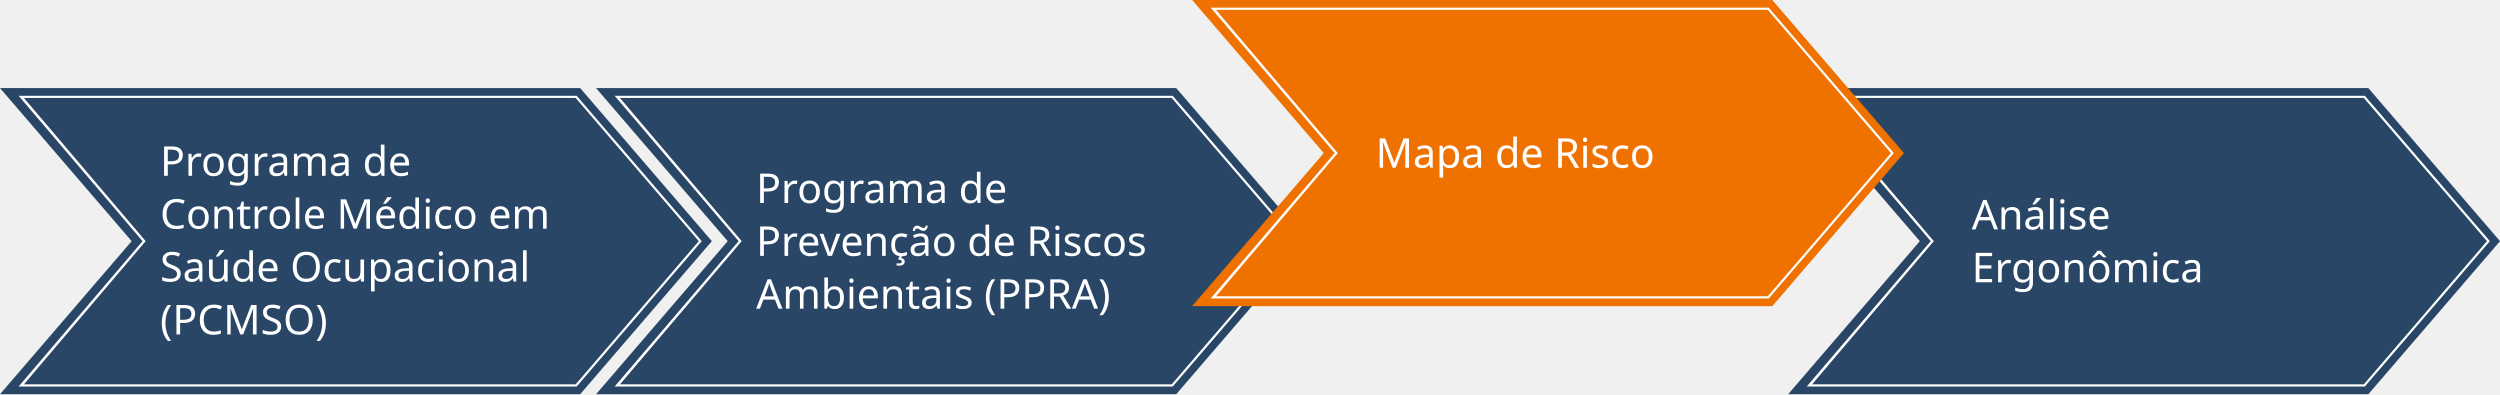
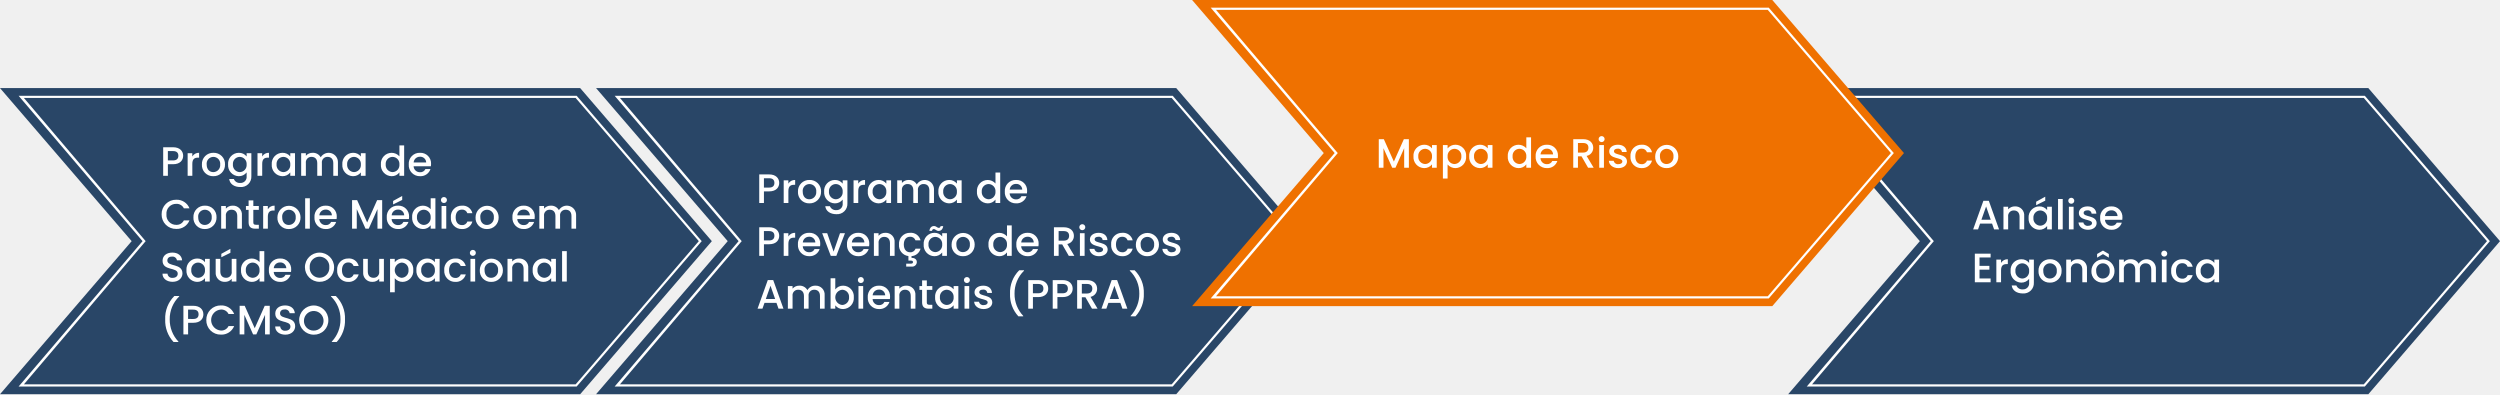
<svg xmlns="http://www.w3.org/2000/svg" width="851.435" height="134.261" viewBox="0 0 851.435 134.261">
  <g id="Grupo_1770" data-name="Grupo 1770" transform="translate(-129.282 -240.369)">
    <g id="Grupo_1649" data-name="Grupo 1649" transform="translate(203.808 18.25)">
      <g id="Grupo_1647" data-name="Grupo 1647">
        <path id="Caminho_21149" data-name="Caminho 21149" d="M197.592,104.261H0L44.843,52.131,0,0H197.592l44.843,52.131Z" transform="translate(128.475 252.119)" fill="#294667" />
        <path id="Caminho_21150" data-name="Caminho 21150" d="M198.531,102.529H8.471L50.689,53.015,8.471,3.5H198.533l42.593,49.515ZM10.28,101.782H198.188l41.95-48.767L198.188,4.247H10.28L51.748,53.015Z" transform="translate(126.334 251.235)" fill="#fff" />
      </g>
-       <text id="Programa_de_Prevenção_de_Riscos_Ambientais_PPRA_" data-name="Programa de Prevenção de Riscos Ambientais (PPRA)" transform="translate(183 276.25)" fill="#fff" font-size="14" font-family="Poppins-Medium, Poppins" font-weight="500">
-         <tspan x="0" y="15">Programa de </tspan>
-         <tspan x="0" y="33">Prevenção de Riscos </tspan>
-         <tspan x="0" y="51">Ambientais (PPRA)</tspan>
-       </text>
+       <path id="Caminho_31882" data-name="Caminho 31882" d="M2.646,9.75V6.572H4.41c1.246,0,1.806.588,1.806,1.6,0,.98-.56,1.582-1.806,1.582ZM7.854,8.168c0-1.582-1.134-2.9-3.444-2.9H1.05V15h1.6V11.052H4.41C6.944,11.052,7.854,9.554,7.854,8.168Zm3.122,2.772c0-1.638.728-2.128,1.9-2.128h.406V7.16a2.513,2.513,0,0,0-2.31,1.246V7.286H9.38V15h1.6Zm11.13.2A3.8,3.8,0,0,0,18.172,7.16a3.8,3.8,0,0,0-3.934,3.976,3.761,3.761,0,0,0,3.864,3.99A3.864,3.864,0,0,0,22.106,11.136Zm-6.244,0a2.3,2.3,0,0,1,2.282-2.59,2.334,2.334,0,0,1,2.324,2.59,2.376,2.376,0,0,1-2.366,2.6C16.9,13.74,15.862,12.886,15.862,11.136Zm7.294-.028a3.733,3.733,0,0,0,3.64,4.018,3.311,3.311,0,0,0,2.674-1.288v1.288a2.055,2.055,0,0,1-2.156,2.3,2.15,2.15,0,0,1-2.2-1.344H23.534c.2,1.708,1.722,2.73,3.78,2.73a3.5,3.5,0,0,0,3.766-3.682V7.286H29.47v1.12A3.268,3.268,0,0,0,26.8,7.16,3.672,3.672,0,0,0,23.156,11.108Zm6.314.028a2.4,2.4,0,0,1-2.338,2.6,2.43,2.43,0,0,1-2.338-2.632,2.367,2.367,0,0,1,2.338-2.562A2.392,2.392,0,0,1,29.47,11.136Zm5.306-.2c0-1.638.728-2.128,1.9-2.128h.406V7.16a2.513,2.513,0,0,0-2.31,1.246V7.286h-1.6V15h1.6Zm3.248.168a3.729,3.729,0,0,0,3.612,4.018,3.32,3.32,0,0,0,2.7-1.274V15h1.61V7.286h-1.61v1.12A3.283,3.283,0,0,0,41.664,7.16,3.672,3.672,0,0,0,38.024,11.108Zm6.314.028A2.4,2.4,0,0,1,42,13.74a2.43,2.43,0,0,1-2.338-2.632A2.367,2.367,0,0,1,42,8.546,2.392,2.392,0,0,1,44.338,11.136ZM58.982,15h1.582V10.45A3.162,3.162,0,0,0,54.7,8.686,2.975,2.975,0,0,0,51.926,7.16a2.938,2.938,0,0,0-2.282,1.008V7.286h-1.6V15h1.6V10.688A1.87,1.87,0,0,1,51.59,8.546c1.162,0,1.932.728,1.932,2.142V15H55.1V10.688A1.87,1.87,0,0,1,57.05,8.546c1.162,0,1.932.728,1.932,2.142Zm3.08-3.892a3.729,3.729,0,0,0,3.612,4.018,3.32,3.32,0,0,0,2.7-1.274V15h1.61V7.286h-1.61v1.12A3.283,3.283,0,0,0,65.7,7.16,3.672,3.672,0,0,0,62.062,11.108Zm6.314.028a2.4,2.4,0,0,1-2.338,2.6A2.43,2.43,0,0,1,63.7,11.108a2.367,2.367,0,0,1,2.338-2.562A2.392,2.392,0,0,1,68.376,11.136Zm6.818-.028a3.733,3.733,0,0,0,3.64,4.018,3.2,3.2,0,0,0,2.674-1.288V15h1.61V4.64h-1.61V8.364a3.553,3.553,0,0,0-2.66-1.2A3.674,3.674,0,0,0,75.194,11.108Zm6.314.028a2.4,2.4,0,0,1-2.338,2.6,2.43,2.43,0,0,1-2.338-2.632A2.367,2.367,0,0,1,79.17,8.546,2.392,2.392,0,0,1,81.508,11.136ZM88.466,8.5a2,2,0,0,1,2.156,1.946h-4.27A2.1,2.1,0,0,1,88.466,8.5Zm3.612,4.2H90.356a1.868,1.868,0,0,1-1.82,1.078,2.122,2.122,0,0,1-2.2-2.044h5.894a4.923,4.923,0,0,0,.056-.784A3.6,3.6,0,0,0,88.536,7.16a3.694,3.694,0,0,0-3.85,3.976,3.743,3.743,0,0,0,3.85,3.99A3.525,3.525,0,0,0,92.078,12.7ZM2.646,27.75V24.572H4.41c1.246,0,1.806.588,1.806,1.6,0,.98-.56,1.582-1.806,1.582Zm5.208-1.582c0-1.582-1.134-2.9-3.444-2.9H1.05V33h1.6V29.052H4.41C6.944,29.052,7.854,27.554,7.854,26.168Zm3.122,2.772c0-1.638.728-2.128,1.9-2.128h.406V25.16a2.513,2.513,0,0,0-2.31,1.246v-1.12H9.38V33h1.6ZM18,26.5A2,2,0,0,1,20.16,28.45H15.89A2.1,2.1,0,0,1,18,26.5Zm3.612,4.2H19.894a1.868,1.868,0,0,1-1.82,1.078,2.122,2.122,0,0,1-2.2-2.044H21.77a4.923,4.923,0,0,0,.056-.784,3.6,3.6,0,0,0-3.752-3.794,3.694,3.694,0,0,0-3.85,3.976,3.743,3.743,0,0,0,3.85,3.99A3.525,3.525,0,0,0,21.616,30.7Zm.868-5.418L25.41,33h1.9l2.94-7.714H28.56l-2.184,6.286-2.184-6.286ZM34.706,26.5a2,2,0,0,1,2.156,1.946h-4.27A2.1,2.1,0,0,1,34.706,26.5Zm3.612,4.2H36.6a1.868,1.868,0,0,1-1.82,1.078,2.122,2.122,0,0,1-2.2-2.044h5.894a4.923,4.923,0,0,0,.056-.784,3.6,3.6,0,0,0-3.752-3.794,3.694,3.694,0,0,0-3.85,3.976,3.743,3.743,0,0,0,3.85,3.99A3.525,3.525,0,0,0,38.318,30.7ZM45.57,33h1.582V28.45a3,3,0,0,0-3.164-3.29,2.968,2.968,0,0,0-2.3,1.008v-.882H40.1V33h1.6V28.688a1.87,1.87,0,0,1,1.946-2.142c1.162,0,1.932.728,1.932,2.142Zm3.08-3.864a3.672,3.672,0,0,0,3.206,3.948v1.54h.77c.49,0,.784.1.784.518s-.294.518-.784.518H51.1v1.008h1.848a1.591,1.591,0,0,0,1.778-1.526c0-.966-.784-1.47-1.82-1.47V33.1a3.38,3.38,0,0,0,3.08-2.534H54.264a1.762,1.762,0,0,1-1.834,1.218c-1.288,0-2.142-.952-2.142-2.646S51.142,26.5,52.43,26.5a1.8,1.8,0,0,1,1.834,1.218h1.722A3.356,3.356,0,0,0,52.43,25.16,3.685,3.685,0,0,0,48.65,29.136Zm8.4-.028a3.729,3.729,0,0,0,3.612,4.018,3.32,3.32,0,0,0,2.7-1.274V33h1.61V25.286h-1.61v1.12A3.283,3.283,0,0,0,60.69,25.16,3.672,3.672,0,0,0,57.05,29.108Zm6.314.028a2.4,2.4,0,0,1-2.338,2.6,2.43,2.43,0,0,1-2.338-2.632,2.367,2.367,0,0,1,2.338-2.562A2.392,2.392,0,0,1,63.364,29.136ZM59,24.488h.9c.056-.406.294-.6.6-.6.56,0,.868.63,1.624.63.812,0,1.428-.532,1.582-1.638h-.9a.59.59,0,0,1-.6.588c-.56,0-.868-.616-1.624-.616C59.766,22.85,59.15,23.382,59,24.488Zm15.428,4.648a3.934,3.934,0,1,0-7.868,0,3.761,3.761,0,0,0,3.864,3.99A3.864,3.864,0,0,0,74.424,29.136Zm-6.244,0a2.3,2.3,0,0,1,2.282-2.59,2.334,2.334,0,0,1,2.324,2.59,2.376,2.376,0,0,1-2.366,2.6C69.216,31.74,68.18,30.886,68.18,29.136Zm10.934-.028a3.733,3.733,0,0,0,3.64,4.018,3.2,3.2,0,0,0,2.674-1.288V33h1.61V22.64h-1.61v3.724a3.553,3.553,0,0,0-2.66-1.2A3.674,3.674,0,0,0,79.114,29.108Zm6.314.028a2.4,2.4,0,0,1-2.338,2.6,2.43,2.43,0,0,1-2.338-2.632,2.367,2.367,0,0,1,2.338-2.562A2.392,2.392,0,0,1,85.428,29.136ZM92.386,26.5a2,2,0,0,1,2.156,1.946h-4.27A2.1,2.1,0,0,1,92.386,26.5ZM96,30.7H94.276a1.868,1.868,0,0,1-1.82,1.078,2.122,2.122,0,0,1-2.2-2.044h5.894a4.923,4.923,0,0,0,.056-.784,3.6,3.6,0,0,0-3.752-3.794,3.694,3.694,0,0,0-3.85,3.976,3.743,3.743,0,0,0,3.85,3.99A3.525,3.525,0,0,0,96,30.7Zm10.584-4.522c0,.966-.56,1.652-1.806,1.652h-1.764V24.572h1.764C106.022,24.572,106.582,25.2,106.582,26.182Zm-5.166-2.912V33h1.6V29.108h1.218L106.47,33h1.9l-2.408-4.032a2.769,2.769,0,0,0,2.254-2.786c0-1.582-1.134-2.912-3.444-2.912ZM110.264,33h1.6V25.286h-1.6Zm.812-8.736a1.022,1.022,0,1,0-1.022-1.022A1.007,1.007,0,0,0,111.076,24.264Zm8.638,6.58c-.084-2.786-4.438-1.918-4.438-3.472,0-.518.448-.868,1.3-.868a1.276,1.276,0,0,1,1.442,1.134h1.6c-.084-1.54-1.232-2.478-2.982-2.478-1.82,0-2.968.994-2.968,2.226,0,2.828,4.48,1.96,4.48,3.472,0,.532-.49.924-1.414.924a1.407,1.407,0,0,1-1.54-1.148H113.54c.07,1.4,1.372,2.492,3.22,2.492C118.58,33.126,119.714,32.146,119.714,30.844Zm1.19-1.708a3.689,3.689,0,0,0,3.78,3.99,3.465,3.465,0,0,0,3.556-2.562h-1.722a1.762,1.762,0,0,1-1.834,1.218c-1.288,0-2.142-.952-2.142-2.646s.854-2.632,2.142-2.632a1.8,1.8,0,0,1,1.834,1.218h1.722a3.355,3.355,0,0,0-3.556-2.562A3.685,3.685,0,0,0,120.9,29.136Zm16.282,0a3.934,3.934,0,1,0-7.868,0,3.761,3.761,0,0,0,3.864,3.99A3.864,3.864,0,0,0,137.186,29.136Zm-6.244,0a2.3,2.3,0,0,1,2.282-2.59,2.334,2.334,0,0,1,2.324,2.59,2.376,2.376,0,0,1-2.366,2.6C131.978,31.74,130.942,30.886,130.942,29.136Zm13.58,1.708c-.084-2.786-4.438-1.918-4.438-3.472,0-.518.448-.868,1.3-.868a1.276,1.276,0,0,1,1.442,1.134h1.6c-.084-1.54-1.232-2.478-2.982-2.478-1.82,0-2.968.994-2.968,2.226,0,2.828,4.48,1.96,4.48,3.472,0,.532-.49.924-1.414.924A1.407,1.407,0,0,1,140,30.634h-1.652c.07,1.4,1.372,2.492,3.22,2.492C143.388,33.126,144.522,32.146,144.522,30.844ZM7.616,51H9.3L5.81,41.256H3.962L.476,51H2.142l.7-1.988H6.916ZM6.468,47.71H3.29l1.6-4.522ZM21.742,51h1.582V46.45a3.014,3.014,0,0,0-3.178-3.29,3.02,3.02,0,0,0-2.688,1.526,2.975,2.975,0,0,0-2.772-1.526A2.938,2.938,0,0,0,12.4,44.168v-.882h-1.6V51h1.6V46.688a1.87,1.87,0,0,1,1.946-2.142c1.162,0,1.932.728,1.932,2.142V51h1.582V46.688a1.87,1.87,0,0,1,1.946-2.142c1.162,0,1.932.728,1.932,2.142Zm5.208-6.566V40.64h-1.6V51h1.6V49.88a3.278,3.278,0,0,0,2.688,1.246,3.723,3.723,0,0,0,3.626-4.018,3.653,3.653,0,0,0-3.626-3.948A3.3,3.3,0,0,0,26.95,44.434Zm4.69,2.674a2.432,2.432,0,0,1-2.352,2.632,2.611,2.611,0,0,1,0-5.194A2.369,2.369,0,0,1,31.64,47.108ZM34.846,51h1.6V43.286h-1.6Zm.812-8.736a1.022,1.022,0,1,0-1.022-1.022A1.007,1.007,0,0,0,35.658,42.264ZM41.79,44.5a2,2,0,0,1,2.156,1.946h-4.27A2.1,2.1,0,0,1,41.79,44.5ZM45.4,48.7H43.68a1.868,1.868,0,0,1-1.82,1.078,2.122,2.122,0,0,1-2.2-2.044h5.894a4.923,4.923,0,0,0,.056-.784A3.6,3.6,0,0,0,41.86,43.16a3.694,3.694,0,0,0-3.85,3.976,3.743,3.743,0,0,0,3.85,3.99A3.525,3.525,0,0,0,45.4,48.7ZM52.654,51h1.582V46.45a3,3,0,0,0-3.164-3.29,2.968,2.968,0,0,0-2.3,1.008v-.882h-1.6V51h1.6V46.688a1.87,1.87,0,0,1,1.946-2.142c1.162,0,1.932.728,1.932,2.142Zm3.864-2.142c0,1.568.854,2.142,2.226,2.142H60V49.67h-.98c-.672,0-.9-.238-.9-.812v-4.27H60v-1.3H58.128V41.368h-1.61v1.918h-.91v1.3h.91Zm4.424-1.75a3.729,3.729,0,0,0,3.612,4.018,3.32,3.32,0,0,0,2.7-1.274V51h1.61V43.286h-1.61v1.12a3.283,3.283,0,0,0-2.674-1.246A3.672,3.672,0,0,0,60.942,47.108Zm6.314.028a2.4,2.4,0,0,1-2.338,2.6,2.43,2.43,0,0,1-2.338-2.632,2.367,2.367,0,0,1,2.338-2.562A2.392,2.392,0,0,1,67.256,47.136ZM70.966,51h1.6V43.286h-1.6Zm.812-8.736a1.022,1.022,0,1,0-1.022-1.022A1.007,1.007,0,0,0,71.778,42.264Zm8.638,6.58c-.084-2.786-4.438-1.918-4.438-3.472,0-.518.448-.868,1.3-.868a1.276,1.276,0,0,1,1.442,1.134h1.6c-.084-1.54-1.232-2.478-2.982-2.478-1.82,0-2.968.994-2.968,2.226,0,2.828,4.48,1.96,4.48,3.472,0,.532-.49.924-1.414.924a1.407,1.407,0,0,1-1.54-1.148H74.242c.07,1.4,1.372,2.492,3.22,2.492C79.282,51.126,80.416,50.146,80.416,48.844ZM90.958,53.6V53.45A10.814,10.814,0,0,1,88,45.9a10.638,10.638,0,0,1,3.234-7.826v-.154H89.586a10.621,10.621,0,0,0-3.122,7.98,10.709,10.709,0,0,0,2.842,7.7Zm3.3-7.854V42.572h1.764c1.246,0,1.806.588,1.806,1.6,0,.98-.56,1.582-1.806,1.582Zm5.208-1.582c0-1.582-1.134-2.9-3.444-2.9h-3.36V51h1.6V47.052h1.764C98.56,47.052,99.47,45.554,99.47,44.168Zm3.122,1.582V42.572h1.764c1.246,0,1.806.588,1.806,1.6,0,.98-.56,1.582-1.806,1.582Zm5.208-1.582c0-1.582-1.134-2.9-3.444-2.9H101V51h1.6V47.052h1.764C106.89,47.052,107.8,45.554,107.8,44.168Zm6.692.014c0,.966-.56,1.652-1.806,1.652h-1.764V42.572h1.764C113.932,42.572,114.492,43.2,114.492,44.182Zm-5.166-2.912V51h1.6V47.108h1.218L114.38,51h1.9l-2.408-4.032a2.769,2.769,0,0,0,2.254-2.786c0-1.582-1.134-2.912-3.444-2.912ZM124.74,51h1.68l-3.486-9.744h-1.848L117.6,51h1.666l.7-1.988h4.074Zm-1.148-3.29h-3.178l1.6-4.522ZM127.54,53.6V53.45a10.814,10.814,0,0,0,2.954-7.546,10.638,10.638,0,0,0-3.234-7.826v-.154h1.652a10.621,10.621,0,0,1,3.122,7.98,10.709,10.709,0,0,1-2.842,7.7Z" transform="translate(183 276.25)" fill="#fff" />
    </g>
    <g id="Grupo_1651" data-name="Grupo 1651" transform="translate(609.808 18.25)">
      <g id="Grupo_1647-2" data-name="Grupo 1647">
        <path id="Caminho_21149-2" data-name="Caminho 21149" d="M197.592,104.261H0L44.843,52.131,0,0H197.592l44.843,52.131Z" transform="translate(128.475 252.119)" fill="#294667" />
        <path id="Caminho_21150-2" data-name="Caminho 21150" d="M198.531,102.529H8.471L50.689,53.015,8.471,3.5H198.533l42.593,49.515ZM10.28,101.782H198.188l41.95-48.767L198.188,4.247H10.28L51.748,53.015Z" transform="translate(126.334 251.235)" fill="#fff" />
      </g>
-       <text id="Análise_Ergonômica" data-name="Análise Ergonômica" transform="translate(191 285.25)" fill="#fff" font-size="14" font-family="Poppins-Medium, Poppins" font-weight="500">
-         <tspan x="0" y="15">Análise </tspan>
-         <tspan x="0" y="33">Ergonômica</tspan>
-       </text>
+       <path id="Caminho_31884" data-name="Caminho 31884" d="M7.616,15H9.3L5.81,5.256H3.962L.476,15H2.142l.7-1.988H6.916ZM6.468,11.71H3.29l1.6-4.522ZM16.282,15h1.582V10.45A3,3,0,0,0,14.7,7.16a2.968,2.968,0,0,0-2.3,1.008V7.286h-1.6V15h1.6V10.688A1.87,1.87,0,0,1,14.35,8.546c1.162,0,1.932.728,1.932,2.142Zm3.08-3.892a3.729,3.729,0,0,0,3.612,4.018,3.32,3.32,0,0,0,2.7-1.274V15h1.61V7.286h-1.61v1.12A3.283,3.283,0,0,0,23,7.16,3.672,3.672,0,0,0,19.362,11.108Zm6.314.028a2.4,2.4,0,0,1-2.338,2.6A2.43,2.43,0,0,1,21,11.108a2.367,2.367,0,0,1,2.338-2.562A2.392,2.392,0,0,1,25.676,11.136ZM21.938,5.564V6.74l3.094-1.526V3.856ZM29.386,15h1.6V4.64h-1.6Zm3.7,0h1.6V7.286h-1.6Zm.812-8.736a1.022,1.022,0,1,0-1.022-1.022A1.007,1.007,0,0,0,33.894,6.264Zm8.638,6.58c-.084-2.786-4.438-1.918-4.438-3.472,0-.518.448-.868,1.3-.868a1.276,1.276,0,0,1,1.442,1.134h1.6C42.35,8.1,41.2,7.16,39.452,7.16c-1.82,0-2.968.994-2.968,2.226,0,2.828,4.48,1.96,4.48,3.472,0,.532-.49.924-1.414.924a1.407,1.407,0,0,1-1.54-1.148H36.358c.07,1.4,1.372,2.492,3.22,2.492C41.4,15.126,42.532,14.146,42.532,12.844ZM47.5,8.5a2,2,0,0,1,2.156,1.946h-4.27A2.1,2.1,0,0,1,47.5,8.5Zm3.612,4.2H49.392a1.868,1.868,0,0,1-1.82,1.078,2.122,2.122,0,0,1-2.2-2.044h5.894a4.923,4.923,0,0,0,.056-.784A3.6,3.6,0,0,0,47.572,7.16a3.694,3.694,0,0,0-3.85,3.976,3.743,3.743,0,0,0,3.85,3.99A3.525,3.525,0,0,0,51.114,12.7ZM6.426,23.256H1.05V33H6.426V31.7H2.646V28.716h3.36v-1.3H2.646V24.558h3.78ZM9.982,28.94c0-1.638.728-2.128,1.9-2.128h.406V25.16a2.513,2.513,0,0,0-2.31,1.246v-1.12h-1.6V33h1.6Zm3.248.168a3.733,3.733,0,0,0,3.64,4.018,3.311,3.311,0,0,0,2.674-1.288v1.288a2.055,2.055,0,0,1-2.156,2.3,2.15,2.15,0,0,1-2.2-1.344H13.608c.2,1.708,1.722,2.73,3.78,2.73a3.5,3.5,0,0,0,3.766-3.682v-7.84h-1.61v1.12A3.268,3.268,0,0,0,16.87,25.16,3.672,3.672,0,0,0,13.23,29.108Zm6.314.028a2.4,2.4,0,0,1-2.338,2.6,2.43,2.43,0,0,1-2.338-2.632,2.367,2.367,0,0,1,2.338-2.562A2.392,2.392,0,0,1,19.544,29.136Zm11.06,0A3.8,3.8,0,0,0,26.67,25.16a3.8,3.8,0,0,0-3.934,3.976,3.761,3.761,0,0,0,3.864,3.99A3.864,3.864,0,0,0,30.6,29.136Zm-6.244,0a2.3,2.3,0,0,1,2.282-2.59,2.334,2.334,0,0,1,2.324,2.59,2.376,2.376,0,0,1-2.366,2.6C25.4,31.74,24.36,30.886,24.36,29.136ZM37.66,33h1.582V28.45a3,3,0,0,0-3.164-3.29,2.968,2.968,0,0,0-2.3,1.008v-.882h-1.6V33h1.6V28.688a1.87,1.87,0,0,1,1.946-2.142c1.162,0,1.932.728,1.932,2.142Zm10.962-3.864a3.934,3.934,0,1,0-7.868,0,3.761,3.761,0,0,0,3.864,3.99A3.864,3.864,0,0,0,48.622,29.136Zm-6.244,0a2.3,2.3,0,0,1,2.282-2.59,2.334,2.334,0,0,1,2.324,2.59,2.376,2.376,0,0,1-2.366,2.6C43.414,31.74,42.378,30.886,42.378,29.136Zm4.312-5.768-2-1.162-2,1.162v1.246l2-1.2,2,1.2ZM61.138,33H62.72V28.45a3.162,3.162,0,0,0-5.866-1.764,2.975,2.975,0,0,0-2.772-1.526A2.938,2.938,0,0,0,51.8,26.168v-.882H50.2V33h1.6V28.688a1.87,1.87,0,0,1,1.946-2.142c1.162,0,1.932.728,1.932,2.142V33H57.26V28.688a1.87,1.87,0,0,1,1.946-2.142c1.162,0,1.932.728,1.932,2.142Zm3.612,0h1.6V25.286h-1.6Zm.812-8.736a1.022,1.022,0,1,0-1.022-1.022A1.007,1.007,0,0,0,65.562,24.264Zm2.352,4.872a3.689,3.689,0,0,0,3.78,3.99,3.465,3.465,0,0,0,3.556-2.562H73.528a1.762,1.762,0,0,1-1.834,1.218c-1.288,0-2.142-.952-2.142-2.646s.854-2.632,2.142-2.632a1.8,1.8,0,0,1,1.834,1.218H75.25a3.356,3.356,0,0,0-3.556-2.562A3.685,3.685,0,0,0,67.914,29.136Zm8.4-.028a3.729,3.729,0,0,0,3.612,4.018,3.32,3.32,0,0,0,2.7-1.274V33h1.61V25.286h-1.61v1.12a3.283,3.283,0,0,0-2.674-1.246A3.672,3.672,0,0,0,76.314,29.108Zm6.314.028a2.4,2.4,0,0,1-2.338,2.6,2.43,2.43,0,0,1-2.338-2.632,2.367,2.367,0,0,1,2.338-2.562A2.392,2.392,0,0,1,82.628,29.136Z" transform="translate(191 285.25)" fill="#fff" />
    </g>
    <g id="Grupo_1652" data-name="Grupo 1652" transform="translate(0.808 18.25)">
      <g id="Grupo_1647-3" data-name="Grupo 1647">
        <path id="Caminho_21149-3" data-name="Caminho 21149" d="M197.592,104.261H0L44.843,52.131,0,0H197.592l44.843,52.131Z" transform="translate(128.475 252.119)" fill="#294667" />
        <path id="Caminho_21150-3" data-name="Caminho 21150" d="M198.531,102.529H8.471L50.689,53.015,8.471,3.5H198.533l42.593,49.515ZM10.28,101.782H198.188l41.95-48.767L198.188,4.247H10.28L51.748,53.015Z" transform="translate(126.334 251.235)" fill="#fff" />
      </g>
-       <text id="Programa_de_Controle_Médico_em_Saúde_Ocupacional_PCMSO_" data-name="Programa de Controle Médico em Saúde Ocupacional (PCMSO)" transform="translate(183 267)" fill="#fff" font-size="14" font-family="Poppins-Medium, Poppins" font-weight="500">
-         <tspan x="0" y="15">Programa de </tspan>
-         <tspan x="0" y="33">Controle Médico em </tspan>
-         <tspan x="0" y="51">Saúde Ocupacional </tspan>
-         <tspan x="0" y="69">(PCMSO)</tspan>
-       </text>
+       <path id="Caminho_31881" data-name="Caminho 31881" d="M2.646,9.75V6.572H4.41c1.246,0,1.806.588,1.806,1.6,0,.98-.56,1.582-1.806,1.582ZM7.854,8.168c0-1.582-1.134-2.9-3.444-2.9H1.05V15h1.6V11.052H4.41C6.944,11.052,7.854,9.554,7.854,8.168Zm3.122,2.772c0-1.638.728-2.128,1.9-2.128h.406V7.16a2.513,2.513,0,0,0-2.31,1.246V7.286H9.38V15h1.6Zm11.13.2A3.8,3.8,0,0,0,18.172,7.16a3.8,3.8,0,0,0-3.934,3.976,3.761,3.761,0,0,0,3.864,3.99A3.864,3.864,0,0,0,22.106,11.136Zm-6.244,0a2.3,2.3,0,0,1,2.282-2.59,2.334,2.334,0,0,1,2.324,2.59,2.376,2.376,0,0,1-2.366,2.6C16.9,13.74,15.862,12.886,15.862,11.136Zm7.294-.028a3.733,3.733,0,0,0,3.64,4.018,3.311,3.311,0,0,0,2.674-1.288v1.288a2.055,2.055,0,0,1-2.156,2.3,2.15,2.15,0,0,1-2.2-1.344H23.534c.2,1.708,1.722,2.73,3.78,2.73a3.5,3.5,0,0,0,3.766-3.682V7.286H29.47v1.12A3.268,3.268,0,0,0,26.8,7.16,3.672,3.672,0,0,0,23.156,11.108Zm6.314.028a2.4,2.4,0,0,1-2.338,2.6,2.43,2.43,0,0,1-2.338-2.632,2.367,2.367,0,0,1,2.338-2.562A2.392,2.392,0,0,1,29.47,11.136Zm5.306-.2c0-1.638.728-2.128,1.9-2.128h.406V7.16a2.513,2.513,0,0,0-2.31,1.246V7.286h-1.6V15h1.6Zm3.248.168a3.729,3.729,0,0,0,3.612,4.018,3.32,3.32,0,0,0,2.7-1.274V15h1.61V7.286h-1.61v1.12A3.283,3.283,0,0,0,41.664,7.16,3.672,3.672,0,0,0,38.024,11.108Zm6.314.028A2.4,2.4,0,0,1,42,13.74a2.43,2.43,0,0,1-2.338-2.632A2.367,2.367,0,0,1,42,8.546,2.392,2.392,0,0,1,44.338,11.136ZM58.982,15h1.582V10.45A3.162,3.162,0,0,0,54.7,8.686,2.975,2.975,0,0,0,51.926,7.16a2.938,2.938,0,0,0-2.282,1.008V7.286h-1.6V15h1.6V10.688A1.87,1.87,0,0,1,51.59,8.546c1.162,0,1.932.728,1.932,2.142V15H55.1V10.688A1.87,1.87,0,0,1,57.05,8.546c1.162,0,1.932.728,1.932,2.142Zm3.08-3.892a3.729,3.729,0,0,0,3.612,4.018,3.32,3.32,0,0,0,2.7-1.274V15h1.61V7.286h-1.61v1.12A3.283,3.283,0,0,0,65.7,7.16,3.672,3.672,0,0,0,62.062,11.108Zm6.314.028a2.4,2.4,0,0,1-2.338,2.6A2.43,2.43,0,0,1,63.7,11.108a2.367,2.367,0,0,1,2.338-2.562A2.392,2.392,0,0,1,68.376,11.136Zm6.818-.028a3.733,3.733,0,0,0,3.64,4.018,3.2,3.2,0,0,0,2.674-1.288V15h1.61V4.64h-1.61V8.364a3.553,3.553,0,0,0-2.66-1.2A3.674,3.674,0,0,0,75.194,11.108Zm6.314.028a2.4,2.4,0,0,1-2.338,2.6,2.43,2.43,0,0,1-2.338-2.632A2.367,2.367,0,0,1,79.17,8.546,2.392,2.392,0,0,1,81.508,11.136ZM88.466,8.5a2,2,0,0,1,2.156,1.946h-4.27A2.1,2.1,0,0,1,88.466,8.5Zm3.612,4.2H90.356a1.868,1.868,0,0,1-1.82,1.078,2.122,2.122,0,0,1-2.2-2.044h5.894a4.923,4.923,0,0,0,.056-.784A3.6,3.6,0,0,0,88.536,7.16a3.694,3.694,0,0,0-3.85,3.976,3.743,3.743,0,0,0,3.85,3.99A3.525,3.525,0,0,0,92.078,12.7ZM.518,28.114a4.858,4.858,0,0,0,4.97,4.97,4.627,4.627,0,0,0,4.522-2.912H8.092a2.719,2.719,0,0,1-2.6,1.526,3.284,3.284,0,0,1-3.332-3.584,3.272,3.272,0,0,1,3.332-3.57,2.719,2.719,0,0,1,2.6,1.526H10.01a4.638,4.638,0,0,0-4.522-2.926A4.867,4.867,0,0,0,.518,28.114Zm18.7,1.022a3.8,3.8,0,0,0-3.934-3.976,3.8,3.8,0,0,0-3.934,3.976,3.761,3.761,0,0,0,3.864,3.99A3.864,3.864,0,0,0,19.222,29.136Zm-6.244,0a2.3,2.3,0,0,1,2.282-2.59,2.334,2.334,0,0,1,2.324,2.59,2.376,2.376,0,0,1-2.366,2.6C14.014,31.74,12.978,30.886,12.978,29.136ZM26.278,33H27.86V28.45A3,3,0,0,0,24.7,25.16a2.968,2.968,0,0,0-2.3,1.008v-.882H20.8V33h1.6V28.688a1.87,1.87,0,0,1,1.946-2.142c1.162,0,1.932.728,1.932,2.142Zm3.864-2.142C30.142,32.426,31,33,32.368,33h1.26V31.67h-.98c-.672,0-.9-.238-.9-.812v-4.27h1.876v-1.3H31.752V23.368h-1.61v1.918h-.91v1.3h.91Zm6.552-1.918c0-1.638.728-2.128,1.9-2.128H39V25.16a2.513,2.513,0,0,0-2.31,1.246v-1.12H35.1V33h1.6Zm11.13.2a3.934,3.934,0,1,0-7.868,0,3.761,3.761,0,0,0,3.864,3.99A3.864,3.864,0,0,0,47.824,29.136Zm-6.244,0a2.3,2.3,0,0,1,2.282-2.59,2.334,2.334,0,0,1,2.324,2.59,2.376,2.376,0,0,1-2.366,2.6C42.616,31.74,41.58,30.886,41.58,29.136ZM49.406,33H51V22.64h-1.6Zm6.944-6.5a2,2,0,0,1,2.156,1.946h-4.27A2.1,2.1,0,0,1,56.35,26.5Zm3.612,4.2H58.24a1.868,1.868,0,0,1-1.82,1.078,2.122,2.122,0,0,1-2.2-2.044h5.894a4.923,4.923,0,0,0,.056-.784A3.6,3.6,0,0,0,56.42,25.16a3.694,3.694,0,0,0-3.85,3.976,3.743,3.743,0,0,0,3.85,3.99A3.525,3.525,0,0,0,59.962,30.7ZM65.38,33h1.6V26.336L69.958,33h1.106l2.968-6.664V33h1.6V23.27H73.92l-3.4,7.63L67.1,23.27H65.38Zm15.6-6.5a2,2,0,0,1,2.156,1.946h-4.27A2.1,2.1,0,0,1,80.976,26.5Zm3.612,4.2H82.866a1.868,1.868,0,0,1-1.82,1.078,2.122,2.122,0,0,1-2.2-2.044h5.894a4.923,4.923,0,0,0,.056-.784,3.6,3.6,0,0,0-3.752-3.794,3.694,3.694,0,0,0-3.85,3.976,3.743,3.743,0,0,0,3.85,3.99A3.525,3.525,0,0,0,84.588,30.7Zm-5.236-7.14V24.74l3.094-1.526V21.856Zm6.482,5.544a3.733,3.733,0,0,0,3.64,4.018,3.2,3.2,0,0,0,2.674-1.288V33h1.61V22.64h-1.61v3.724a3.553,3.553,0,0,0-2.66-1.2A3.674,3.674,0,0,0,85.834,29.108Zm6.314.028a2.4,2.4,0,0,1-2.338,2.6,2.43,2.43,0,0,1-2.338-2.632,2.367,2.367,0,0,1,2.338-2.562A2.392,2.392,0,0,1,92.148,29.136ZM95.858,33h1.6V25.286h-1.6Zm.812-8.736a1.022,1.022,0,1,0-1.022-1.022A1.007,1.007,0,0,0,96.67,24.264Zm2.352,4.872a3.689,3.689,0,0,0,3.78,3.99,3.465,3.465,0,0,0,3.556-2.562h-1.722a1.762,1.762,0,0,1-1.834,1.218c-1.288,0-2.142-.952-2.142-2.646s.854-2.632,2.142-2.632a1.8,1.8,0,0,1,1.834,1.218h1.722A3.356,3.356,0,0,0,102.8,25.16,3.685,3.685,0,0,0,99.022,29.136Zm16.282,0a3.934,3.934,0,1,0-7.868,0,3.761,3.761,0,0,0,3.864,3.99A3.864,3.864,0,0,0,115.3,29.136Zm-6.244,0a2.3,2.3,0,0,1,2.282-2.59,2.334,2.334,0,0,1,2.324,2.59,2.376,2.376,0,0,1-2.366,2.6C110.1,31.74,109.06,30.886,109.06,29.136ZM123.774,26.5a2,2,0,0,1,2.156,1.946h-4.27A2.1,2.1,0,0,1,123.774,26.5Zm3.612,4.2h-1.722a1.868,1.868,0,0,1-1.82,1.078,2.122,2.122,0,0,1-2.2-2.044h5.894a4.923,4.923,0,0,0,.056-.784,3.6,3.6,0,0,0-3.752-3.794,3.694,3.694,0,0,0-3.85,3.976,3.743,3.743,0,0,0,3.85,3.99A3.525,3.525,0,0,0,127.386,30.7ZM140.1,33h1.582V28.45a3.162,3.162,0,0,0-5.866-1.764,2.975,2.975,0,0,0-2.772-1.526,2.938,2.938,0,0,0-2.282,1.008v-.882h-1.6V33h1.6V28.688a1.87,1.87,0,0,1,1.946-2.142c1.162,0,1.932.728,1.932,2.142V33h1.582V28.688a1.87,1.87,0,0,1,1.946-2.142c1.162,0,1.932.728,1.932,2.142ZM7.616,48.242c0-3.556-5.152-2.184-5.152-4.382,0-.938.714-1.386,1.638-1.358A1.522,1.522,0,0,1,5.74,43.79H7.5c-.14-1.666-1.456-2.646-3.318-2.646C2.2,41.144.84,42.208.84,43.916c0,3.584,5.166,2.058,5.166,4.41,0,.826-.63,1.428-1.75,1.428A1.561,1.561,0,0,1,2.52,48.312H.812c0,1.722,1.5,2.786,3.444,2.786C6.426,51.1,7.616,49.7,7.616,48.242Zm1.358-1.134a3.729,3.729,0,0,0,3.612,4.018,3.32,3.32,0,0,0,2.7-1.274V51H16.9V43.286h-1.61v1.12a3.283,3.283,0,0,0-2.674-1.246A3.672,3.672,0,0,0,8.974,47.108Zm6.314.028a2.4,2.4,0,0,1-2.338,2.6,2.43,2.43,0,0,1-2.338-2.632,2.367,2.367,0,0,1,2.338-2.562A2.392,2.392,0,0,1,15.288,47.136Zm10.7-3.85h-1.6v4.3a1.87,1.87,0,0,1-1.946,2.142c-1.162,0-1.932-.728-1.932-2.142v-4.3H18.928v4.536a3.014,3.014,0,0,0,3.178,3.29,2.871,2.871,0,0,0,2.282-1.036V51h1.6Zm-5.138-1.722V42.74l3.094-1.526V39.856Zm6.706,5.544a3.733,3.733,0,0,0,3.64,4.018,3.2,3.2,0,0,0,2.674-1.288V51h1.61V40.64h-1.61v3.724a3.553,3.553,0,0,0-2.66-1.2A3.674,3.674,0,0,0,27.552,47.108Zm6.314.028a2.4,2.4,0,0,1-2.338,2.6,2.43,2.43,0,0,1-2.338-2.632,2.367,2.367,0,0,1,2.338-2.562A2.392,2.392,0,0,1,33.866,47.136ZM40.824,44.5A2,2,0,0,1,42.98,46.45H38.71A2.1,2.1,0,0,1,40.824,44.5Zm3.612,4.2H42.714a1.868,1.868,0,0,1-1.82,1.078,2.122,2.122,0,0,1-2.2-2.044H44.59a4.923,4.923,0,0,0,.056-.784,3.6,3.6,0,0,0-3.752-3.794,3.694,3.694,0,0,0-3.85,3.976,3.743,3.743,0,0,0,3.85,3.99A3.525,3.525,0,0,0,44.436,48.7Zm14.826-2.59a4.97,4.97,0,1,0-4.97,4.984A4.85,4.85,0,0,0,59.262,46.114Zm-8.3,0a3.34,3.34,0,1,1,6.664,0,3.342,3.342,0,1,1-6.664,0ZM60.3,47.136a3.689,3.689,0,0,0,3.78,3.99,3.465,3.465,0,0,0,3.556-2.562H65.912a1.762,1.762,0,0,1-1.834,1.218c-1.288,0-2.142-.952-2.142-2.646S62.79,44.5,64.078,44.5a1.8,1.8,0,0,1,1.834,1.218h1.722a3.356,3.356,0,0,0-3.556-2.562A3.685,3.685,0,0,0,60.3,47.136Zm15.918-3.85h-1.6v4.3a1.87,1.87,0,0,1-1.946,2.142c-1.162,0-1.932-.728-1.932-2.142v-4.3H69.16v4.536a3.014,3.014,0,0,0,3.178,3.29,2.871,2.871,0,0,0,2.282-1.036V51h1.6Zm3.7,1.134V43.286h-1.6V54.668h1.6V49.88A3.488,3.488,0,0,0,82.6,51.126a3.723,3.723,0,0,0,3.626-4.018A3.661,3.661,0,0,0,82.6,43.16,3.366,3.366,0,0,0,79.912,44.42Zm4.69,2.688A2.432,2.432,0,0,1,82.25,49.74a2.611,2.611,0,0,1,0-5.194A2.369,2.369,0,0,1,84.6,47.108Zm2.674,0a3.729,3.729,0,0,0,3.612,4.018,3.32,3.32,0,0,0,2.7-1.274V51H95.2V43.286H93.59v1.12a3.283,3.283,0,0,0-2.674-1.246A3.672,3.672,0,0,0,87.276,47.108Zm6.314.028a2.4,2.4,0,0,1-2.338,2.6,2.43,2.43,0,0,1-2.338-2.632,2.367,2.367,0,0,1,2.338-2.562A2.392,2.392,0,0,1,93.59,47.136Zm3.178,0a3.689,3.689,0,0,0,3.78,3.99,3.465,3.465,0,0,0,3.556-2.562h-1.722a1.762,1.762,0,0,1-1.834,1.218c-1.288,0-2.142-.952-2.142-2.646s.854-2.632,2.142-2.632a1.8,1.8,0,0,1,1.834,1.218H104.1a3.356,3.356,0,0,0-3.556-2.562A3.685,3.685,0,0,0,96.768,47.136ZM105.7,51h1.6V43.286h-1.6Zm.812-8.736a1.022,1.022,0,1,0-1.022-1.022A1.007,1.007,0,0,0,106.512,42.264Zm10.234,4.872a3.934,3.934,0,1,0-7.868,0,3.761,3.761,0,0,0,3.864,3.99A3.864,3.864,0,0,0,116.746,47.136Zm-6.244,0a2.3,2.3,0,0,1,2.282-2.59,2.334,2.334,0,0,1,2.324,2.59,2.376,2.376,0,0,1-2.366,2.6C111.538,49.74,110.5,48.886,110.5,47.136ZM123.8,51h1.582V46.45a3,3,0,0,0-3.164-3.29,2.968,2.968,0,0,0-2.3,1.008v-.882h-1.6V51h1.6V46.688a1.87,1.87,0,0,1,1.946-2.142c1.162,0,1.932.728,1.932,2.142Zm3.08-3.892a3.729,3.729,0,0,0,3.612,4.018,3.32,3.32,0,0,0,2.7-1.274V51h1.61V43.286H133.2v1.12a3.283,3.283,0,0,0-2.674-1.246A3.672,3.672,0,0,0,126.882,47.108Zm6.314.028a2.4,2.4,0,0,1-2.338,2.6,2.43,2.43,0,0,1-2.338-2.632,2.367,2.367,0,0,1,2.338-2.562A2.392,2.392,0,0,1,133.2,47.136ZM136.906,51h1.6V40.64h-1.6ZM6.23,71.6V71.45A10.814,10.814,0,0,1,3.276,63.9,10.638,10.638,0,0,1,6.51,56.078v-.154H4.858A10.621,10.621,0,0,0,1.736,63.9a10.709,10.709,0,0,0,2.842,7.7Zm3.3-7.854V60.572H11.3c1.246,0,1.806.588,1.806,1.6,0,.98-.56,1.582-1.806,1.582Zm5.208-1.582c0-1.582-1.134-2.9-3.444-2.9H7.938V69h1.6V65.052H11.3C13.832,65.052,14.742,63.554,14.742,62.168Zm.994,1.946a4.858,4.858,0,0,0,4.97,4.97,4.627,4.627,0,0,0,4.522-2.912H23.31a2.719,2.719,0,0,1-2.6,1.526,3.586,3.586,0,0,1,0-7.154,2.719,2.719,0,0,1,2.6,1.526h1.918a4.638,4.638,0,0,0-4.522-2.926A4.867,4.867,0,0,0,15.736,64.114ZM27.09,69h1.6V62.336L31.668,69h1.106l2.968-6.664V69h1.6V59.27H35.63l-3.4,7.63-3.416-7.63H27.09ZM46,66.242c0-3.556-5.152-2.184-5.152-4.382,0-.938.714-1.386,1.638-1.358a1.522,1.522,0,0,1,1.638,1.288h1.764c-.14-1.666-1.456-2.646-3.318-2.646-1.988,0-3.346,1.064-3.346,2.772,0,3.584,5.166,2.058,5.166,4.41,0,.826-.63,1.428-1.75,1.428a1.561,1.561,0,0,1-1.736-1.442H39.2c0,1.722,1.5,2.786,3.444,2.786C44.814,69.1,46,67.7,46,66.242Zm11.3-2.128a4.97,4.97,0,1,0-4.97,4.984A4.85,4.85,0,0,0,57.3,64.114Zm-8.3,0a3.342,3.342,0,1,1,3.332,3.6A3.272,3.272,0,0,1,49,64.114Zm9.478,7.49V71.45A10.814,10.814,0,0,0,61.432,63.9,10.638,10.638,0,0,0,58.2,56.078v-.154H59.85a10.621,10.621,0,0,1,3.122,7.98,10.709,10.709,0,0,1-2.842,7.7Z" transform="translate(183 267)" fill="#fff" />
    </g>
    <g id="Grupo_1657" data-name="Grupo 1657" transform="translate(406.808 -11.75)">
      <g id="Grupo_1647-4" data-name="Grupo 1647">
        <path id="Caminho_21149-4" data-name="Caminho 21149" d="M197.592,104.261H0L44.843,52.131,0,0H197.592l44.843,52.131Z" transform="translate(128.475 252.119)" fill="#ef7100" />
        <path id="Caminho_21150-4" data-name="Caminho 21150" d="M198.531,102.529H8.471L50.689,53.015,8.471,3.5H198.533l42.593,49.515ZM10.28,101.782H198.188l41.95-48.767L198.188,4.247H10.28L51.748,53.015Z" transform="translate(126.334 251.235)" fill="#fff" />
      </g>
-       <text id="Mapa_de_Risco" data-name="Mapa de Risco" transform="translate(191 294.25)" fill="#fff" font-size="14" font-family="Poppins-Medium, Poppins" font-weight="500">
-         <tspan x="0" y="15">Mapa de Risco</tspan>
-       </text>
+       <path id="Caminho_31883" data-name="Caminho 31883" d="M1.05,15h1.6V8.336L5.628,15H6.734L9.7,8.336V15h1.6V5.27H9.59l-3.4,7.63L2.772,5.27H1.05Zm11.816-3.892a3.729,3.729,0,0,0,3.612,4.018,3.32,3.32,0,0,0,2.7-1.274V15h1.61V7.286H19.18v1.12A3.283,3.283,0,0,0,16.506,7.16,3.672,3.672,0,0,0,12.866,11.108Zm6.314.028a2.4,2.4,0,0,1-2.338,2.6A2.43,2.43,0,0,1,14.5,11.108a2.367,2.367,0,0,1,2.338-2.562A2.392,2.392,0,0,1,19.18,11.136ZM24.486,8.42V7.286h-1.6V18.668h1.6V13.88a3.488,3.488,0,0,0,2.688,1.246A3.723,3.723,0,0,0,30.8,11.108,3.661,3.661,0,0,0,27.174,7.16,3.366,3.366,0,0,0,24.486,8.42Zm4.69,2.688a2.432,2.432,0,0,1-2.352,2.632,2.4,2.4,0,0,1-2.338-2.6,2.4,2.4,0,0,1,2.338-2.59A2.369,2.369,0,0,1,29.176,11.108Zm2.674,0a3.729,3.729,0,0,0,3.612,4.018,3.32,3.32,0,0,0,2.7-1.274V15h1.61V7.286h-1.61v1.12A3.283,3.283,0,0,0,35.49,7.16,3.672,3.672,0,0,0,31.85,11.108Zm6.314.028a2.4,2.4,0,0,1-2.338,2.6,2.43,2.43,0,0,1-2.338-2.632,2.367,2.367,0,0,1,2.338-2.562A2.392,2.392,0,0,1,38.164,11.136Zm6.818-.028a3.733,3.733,0,0,0,3.64,4.018A3.2,3.2,0,0,0,51.3,13.838V15h1.61V4.64H51.3V8.364a3.553,3.553,0,0,0-2.66-1.2A3.674,3.674,0,0,0,44.982,11.108Zm6.314.028a2.4,2.4,0,0,1-2.338,2.6,2.43,2.43,0,0,1-2.338-2.632,2.367,2.367,0,0,1,2.338-2.562A2.392,2.392,0,0,1,51.3,11.136ZM58.254,8.5A2,2,0,0,1,60.41,10.45H56.14A2.1,2.1,0,0,1,58.254,8.5Zm3.612,4.2H60.144a1.868,1.868,0,0,1-1.82,1.078,2.122,2.122,0,0,1-2.2-2.044H62.02a4.923,4.923,0,0,0,.056-.784A3.6,3.6,0,0,0,58.324,7.16a3.694,3.694,0,0,0-3.85,3.976,3.743,3.743,0,0,0,3.85,3.99A3.525,3.525,0,0,0,61.866,12.7ZM72.45,8.182c0,.966-.56,1.652-1.806,1.652H68.88V6.572h1.764C71.89,6.572,72.45,7.2,72.45,8.182ZM67.284,5.27V15h1.6V11.108H70.1L72.338,15h1.9l-2.408-4.032a2.769,2.769,0,0,0,2.254-2.786c0-1.582-1.134-2.912-3.444-2.912ZM76.132,15h1.6V7.286h-1.6Zm.812-8.736a1.022,1.022,0,1,0-1.022-1.022A1.007,1.007,0,0,0,76.944,6.264Zm8.638,6.58c-.084-2.786-4.438-1.918-4.438-3.472,0-.518.448-.868,1.3-.868a1.276,1.276,0,0,1,1.442,1.134h1.6C85.4,8.1,84.252,7.16,82.5,7.16c-1.82,0-2.968.994-2.968,2.226,0,2.828,4.48,1.96,4.48,3.472,0,.532-.49.924-1.414.924a1.407,1.407,0,0,1-1.54-1.148H79.408c.07,1.4,1.372,2.492,3.22,2.492C84.448,15.126,85.582,14.146,85.582,12.844Zm1.19-1.708a3.689,3.689,0,0,0,3.78,3.99,3.465,3.465,0,0,0,3.556-2.562H92.386a1.762,1.762,0,0,1-1.834,1.218c-1.288,0-2.142-.952-2.142-2.646S89.264,8.5,90.552,8.5a1.8,1.8,0,0,1,1.834,1.218h1.722A3.356,3.356,0,0,0,90.552,7.16,3.685,3.685,0,0,0,86.772,11.136Zm16.282,0a3.934,3.934,0,1,0-7.868,0,3.761,3.761,0,0,0,3.864,3.99A3.864,3.864,0,0,0,103.054,11.136Zm-6.244,0a2.3,2.3,0,0,1,2.282-2.59,2.334,2.334,0,0,1,2.324,2.59,2.376,2.376,0,0,1-2.366,2.6C97.846,13.74,96.81,12.886,96.81,11.136Z" transform="translate(191 294.25)" fill="#fff" />
    </g>
  </g>
</svg>
